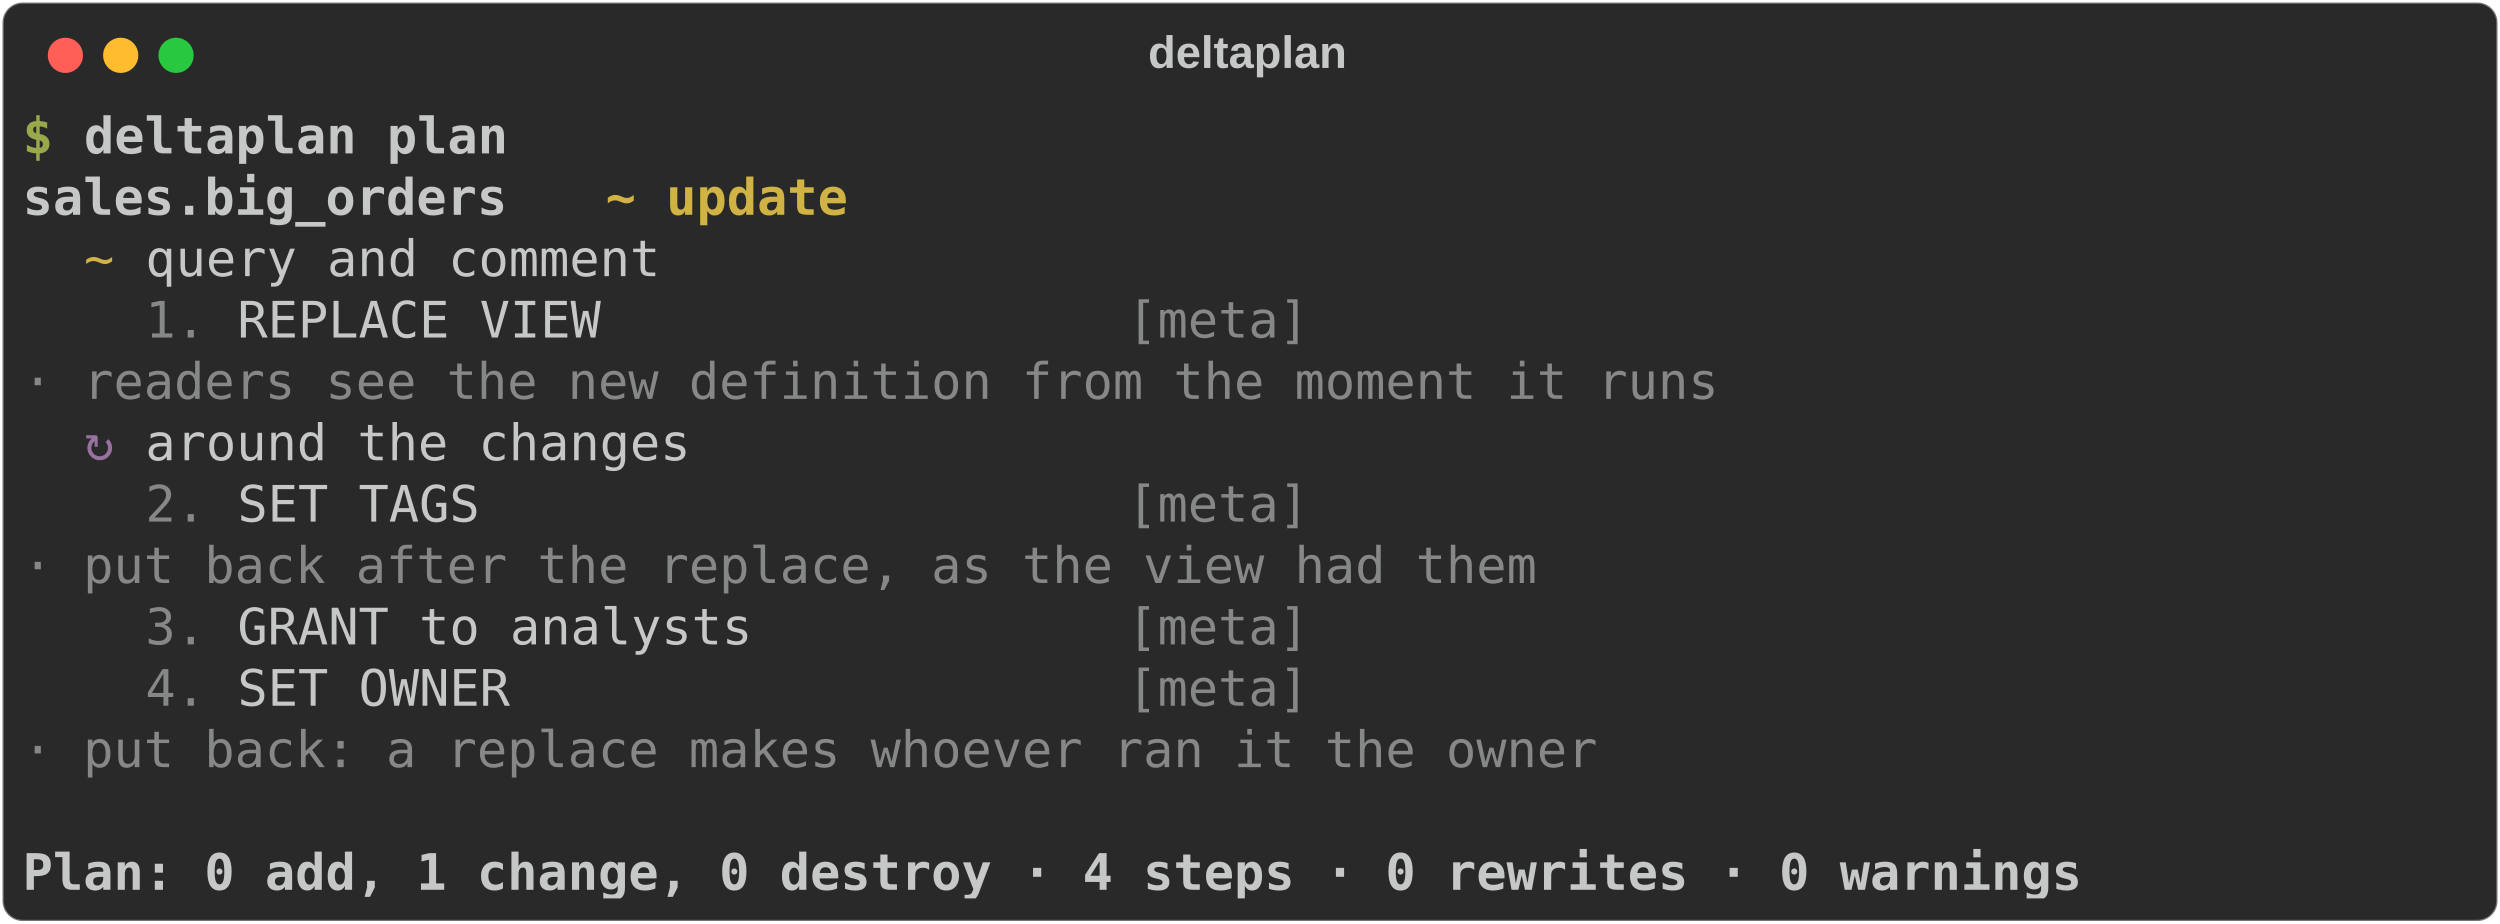
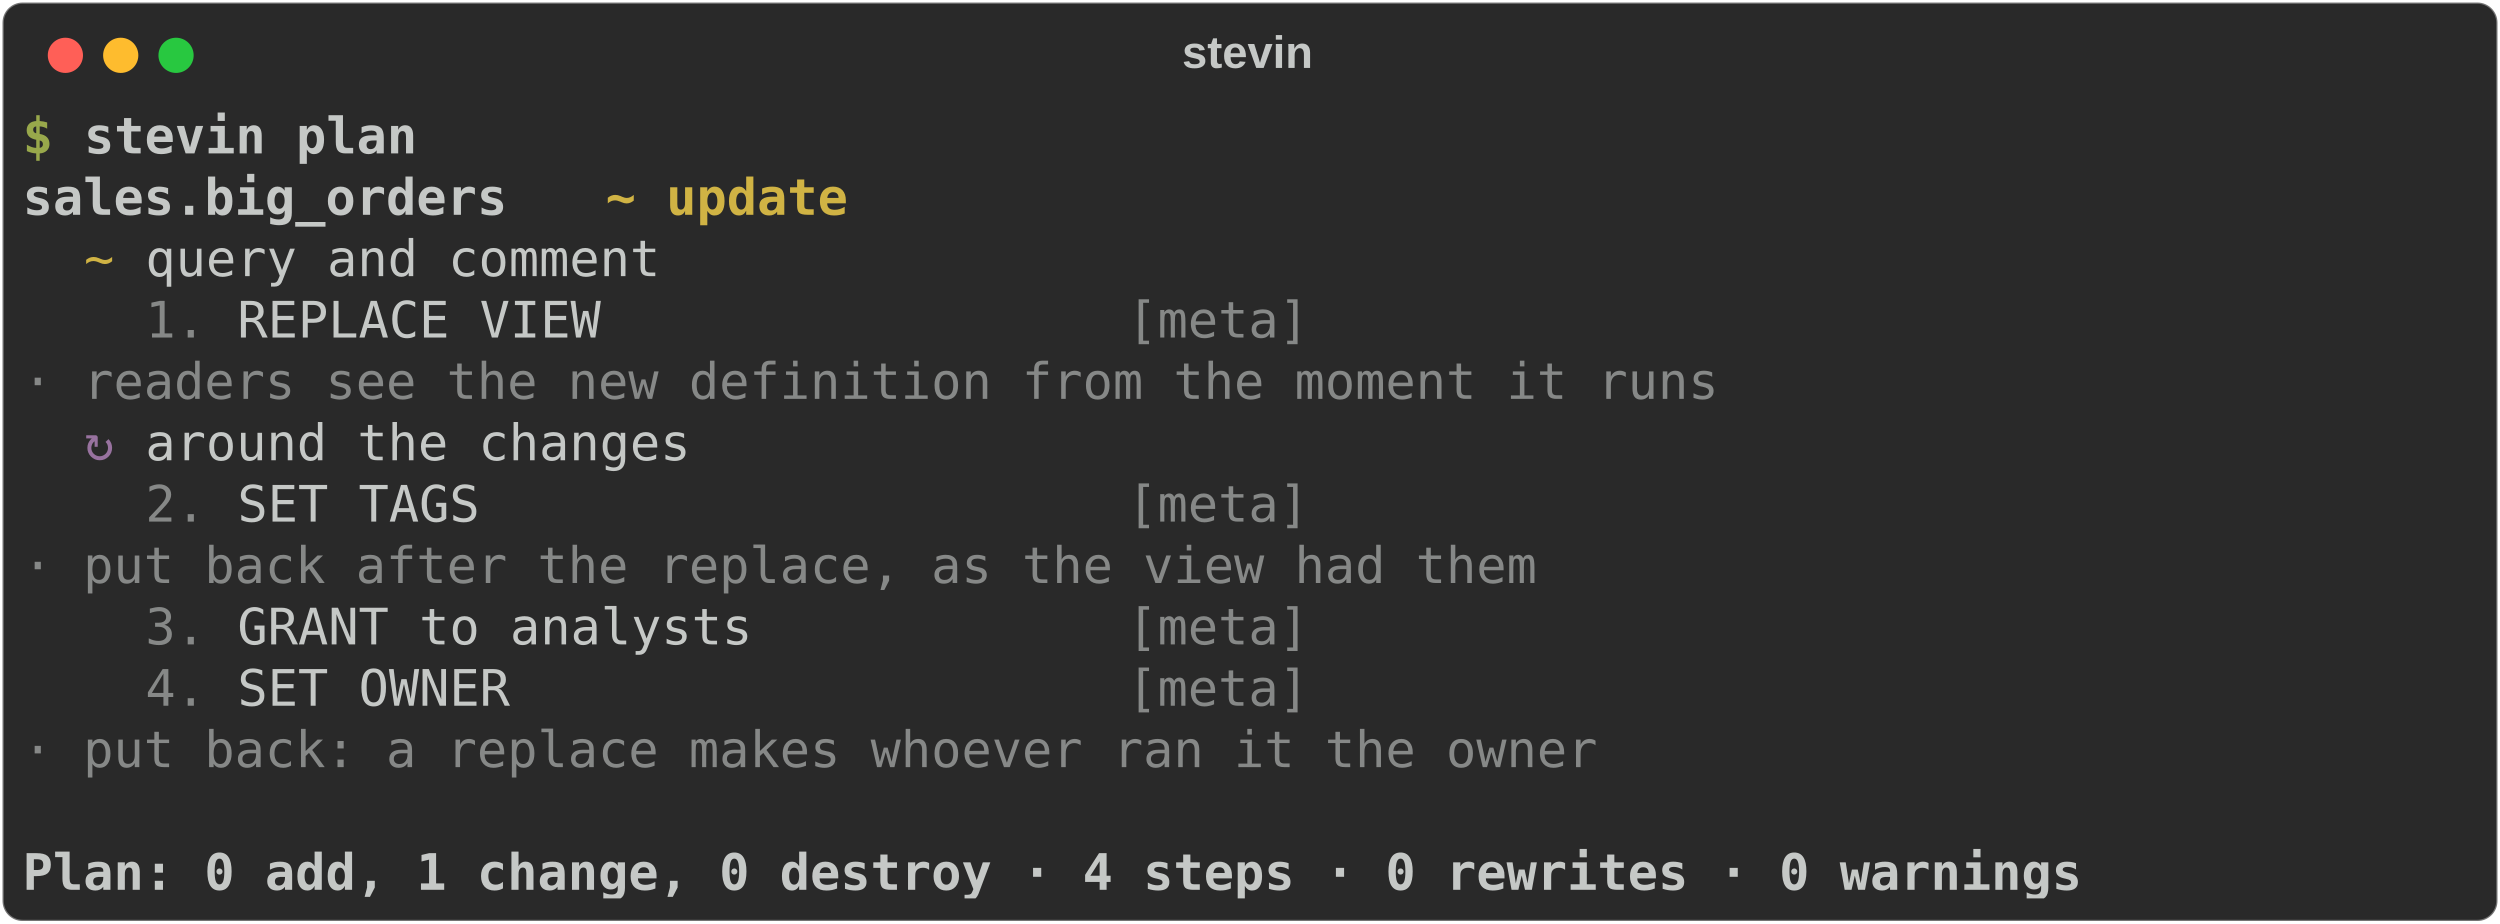
<svg xmlns="http://www.w3.org/2000/svg" class="rich-terminal" viewBox="0 0 994 367.2">
  <style>

    @font-face {
        font-family: "Fira Code";
        src: local("FiraCode-Regular"),
                url("https://cdnjs.cloudflare.com/ajax/libs/firacode/6.2.0/woff2/FiraCode-Regular.woff2") format("woff2"),
                url("https://cdnjs.cloudflare.com/ajax/libs/firacode/6.2.0/woff/FiraCode-Regular.woff") format("woff");
        font-style: normal;
        font-weight: 400;
    }
    @font-face {
        font-family: "Fira Code";
        src: local("FiraCode-Bold"),
                url("https://cdnjs.cloudflare.com/ajax/libs/firacode/6.2.0/woff2/FiraCode-Bold.woff2") format("woff2"),
                url("https://cdnjs.cloudflare.com/ajax/libs/firacode/6.2.0/woff/FiraCode-Bold.woff") format("woff");
        font-style: bold;
        font-weight: 700;
    }

    .dp-feature-views-matrix {
        font-family: Fira Code, monospace;
        font-size: 20px;
        line-height: 24.4px;
        font-variant-east-asian: full-width;
    }

    .dp-feature-views-title {
        font-size: 18px;
        font-weight: bold;
        font-family: arial;
    }

    .dp-feature-views-r1 { fill: #98a84b;font-weight: bold }
.dp-feature-views-r2 { fill: #c5c8c6;font-weight: bold }
.dp-feature-views-r3 { fill: #c5c8c6 }
.dp-feature-views-r4 { fill: #d0b344;font-weight: bold }
.dp-feature-views-r5 { fill: #d0b344 }
.dp-feature-views-r6 { fill: #868887 }
.dp-feature-views-r7 { fill: #98729f }
    </style>
  <defs>
    <clipPath id="dp-feature-views-clip-terminal">
      <rect x="0" y="0" width="975.0" height="316.2" />
    </clipPath>
    <clipPath id="dp-feature-views-line-0">
      <rect x="0" y="1.5" width="976" height="24.65" />
    </clipPath>
    <clipPath id="dp-feature-views-line-1">
      <rect x="0" y="25.9" width="976" height="24.65" />
    </clipPath>
    <clipPath id="dp-feature-views-line-2">
      <rect x="0" y="50.3" width="976" height="24.65" />
    </clipPath>
    <clipPath id="dp-feature-views-line-3">
      <rect x="0" y="74.7" width="976" height="24.65" />
    </clipPath>
    <clipPath id="dp-feature-views-line-4">
      <rect x="0" y="99.1" width="976" height="24.65" />
    </clipPath>
    <clipPath id="dp-feature-views-line-5">
      <rect x="0" y="123.5" width="976" height="24.65" />
    </clipPath>
    <clipPath id="dp-feature-views-line-6">
      <rect x="0" y="147.9" width="976" height="24.65" />
    </clipPath>
    <clipPath id="dp-feature-views-line-7">
      <rect x="0" y="172.3" width="976" height="24.65" />
    </clipPath>
    <clipPath id="dp-feature-views-line-8">
      <rect x="0" y="196.7" width="976" height="24.65" />
    </clipPath>
    <clipPath id="dp-feature-views-line-9">
      <rect x="0" y="221.1" width="976" height="24.65" />
    </clipPath>
    <clipPath id="dp-feature-views-line-10">
      <rect x="0" y="245.5" width="976" height="24.65" />
    </clipPath>
    <clipPath id="dp-feature-views-line-11">
      <rect x="0" y="269.9" width="976" height="24.65" />
    </clipPath>
  </defs>
  <rect fill="#292929" stroke="rgba(255,255,255,0.35)" stroke-width="1" x="1" y="1" width="992" height="365.2" rx="8" />
-   <text class="dp-feature-views-title" fill="#c5c8c6" text-anchor="middle" x="496" y="27">deltaplan</text>
+   <text class="dp-feature-views-title" fill="#c5c8c6" text-anchor="middle" x="496" y="27">stevin</text>
  <g transform="translate(26,22)">
    <circle cx="0" cy="0" r="7" fill="#ff5f57" />
    <circle cx="22" cy="0" r="7" fill="#febc2e" />
    <circle cx="44" cy="0" r="7" fill="#28c840" />
  </g>
  <g transform="translate(9, 41)" clip-path="url(#dp-feature-views-clip-terminal)">
    <g class="dp-feature-views-matrix">
      <text class="dp-feature-views-r1" x="0" y="20" textLength="24.4" clip-path="url(#dp-feature-views-line-0)">$ </text>
-       <text class="dp-feature-views-r2" x="24.4" y="20" textLength="170.8" clip-path="url(#dp-feature-views-line-0)">deltaplan plan</text>
+       <text class="dp-feature-views-r2" x="24.4" y="20" textLength="134.2" clip-path="url(#dp-feature-views-line-0)">stevin plan</text>
      <text class="dp-feature-views-r3" x="976" y="20" textLength="12.2" clip-path="url(#dp-feature-views-line-0)">
</text>
      <text class="dp-feature-views-r2" x="0" y="44.4" textLength="231.8" clip-path="url(#dp-feature-views-line-1)">sales.big_orders   </text>
      <text class="dp-feature-views-r4" x="231.8" y="44.4" textLength="97.6" clip-path="url(#dp-feature-views-line-1)">~ update</text>
      <text class="dp-feature-views-r3" x="976" y="44.4" textLength="12.2" clip-path="url(#dp-feature-views-line-1)">
</text>
      <text class="dp-feature-views-r5" x="24.4" y="68.8" textLength="24.4" clip-path="url(#dp-feature-views-line-2)">~ </text>
      <text class="dp-feature-views-r3" x="48.8" y="68.8" textLength="207.4" clip-path="url(#dp-feature-views-line-2)">query and comment</text>
      <text class="dp-feature-views-r3" x="976" y="68.8" textLength="12.2" clip-path="url(#dp-feature-views-line-2)">
</text>
      <text class="dp-feature-views-r6" x="48.8" y="93.2" textLength="36.6" clip-path="url(#dp-feature-views-line-3)">1. </text>
      <text class="dp-feature-views-r3" x="85.4" y="93.2" textLength="353.8" clip-path="url(#dp-feature-views-line-3)">REPLACE VIEW                 </text>
      <text class="dp-feature-views-r6" x="439.2" y="93.2" textLength="73.2" clip-path="url(#dp-feature-views-line-3)">[meta]</text>
      <text class="dp-feature-views-r3" x="976" y="93.2" textLength="12.2" clip-path="url(#dp-feature-views-line-3)">
</text>
      <text class="dp-feature-views-r6" x="0" y="117.6" textLength="768.6" clip-path="url(#dp-feature-views-line-4)">       · readers see the new definition from the moment it runs</text>
      <text class="dp-feature-views-r3" x="976" y="117.6" textLength="12.2" clip-path="url(#dp-feature-views-line-4)">
</text>
      <text class="dp-feature-views-r7" x="24.4" y="142" textLength="24.4" clip-path="url(#dp-feature-views-line-5)">↻ </text>
      <text class="dp-feature-views-r3" x="48.8" y="142" textLength="219.6" clip-path="url(#dp-feature-views-line-5)">around the changes</text>
      <text class="dp-feature-views-r3" x="976" y="142" textLength="12.2" clip-path="url(#dp-feature-views-line-5)">
</text>
      <text class="dp-feature-views-r6" x="48.8" y="166.4" textLength="36.6" clip-path="url(#dp-feature-views-line-6)">2. </text>
      <text class="dp-feature-views-r3" x="85.4" y="166.4" textLength="353.8" clip-path="url(#dp-feature-views-line-6)">SET TAGS                     </text>
      <text class="dp-feature-views-r6" x="439.2" y="166.4" textLength="73.2" clip-path="url(#dp-feature-views-line-6)">[meta]</text>
      <text class="dp-feature-views-r3" x="976" y="166.4" textLength="12.2" clip-path="url(#dp-feature-views-line-6)">
</text>
      <text class="dp-feature-views-r6" x="0" y="190.8" textLength="695.4" clip-path="url(#dp-feature-views-line-7)">       · put back after the replace, as the view had them</text>
      <text class="dp-feature-views-r3" x="976" y="190.8" textLength="12.2" clip-path="url(#dp-feature-views-line-7)">
</text>
      <text class="dp-feature-views-r6" x="48.8" y="215.2" textLength="36.6" clip-path="url(#dp-feature-views-line-8)">3. </text>
      <text class="dp-feature-views-r3" x="85.4" y="215.2" textLength="353.8" clip-path="url(#dp-feature-views-line-8)">GRANT to analysts            </text>
      <text class="dp-feature-views-r6" x="439.2" y="215.2" textLength="73.2" clip-path="url(#dp-feature-views-line-8)">[meta]</text>
      <text class="dp-feature-views-r3" x="976" y="215.2" textLength="12.2" clip-path="url(#dp-feature-views-line-8)">
</text>
      <text class="dp-feature-views-r6" x="48.8" y="239.6" textLength="36.6" clip-path="url(#dp-feature-views-line-9)">4. </text>
      <text class="dp-feature-views-r3" x="85.4" y="239.6" textLength="353.8" clip-path="url(#dp-feature-views-line-9)">SET OWNER                    </text>
      <text class="dp-feature-views-r6" x="439.2" y="239.6" textLength="73.2" clip-path="url(#dp-feature-views-line-9)">[meta]</text>
      <text class="dp-feature-views-r3" x="976" y="239.6" textLength="12.2" clip-path="url(#dp-feature-views-line-9)">
</text>
      <text class="dp-feature-views-r6" x="0" y="264" textLength="719.8" clip-path="url(#dp-feature-views-line-10)">       · put back: a replace makes whoever ran it the owner</text>
      <text class="dp-feature-views-r3" x="976" y="264" textLength="12.2" clip-path="url(#dp-feature-views-line-10)">
</text>
      <text class="dp-feature-views-r3" x="976" y="288.4" textLength="12.2" clip-path="url(#dp-feature-views-line-11)">
</text>
      <text class="dp-feature-views-r2" x="0" y="312.8" textLength="829.6" clip-path="url(#dp-feature-views-line-12)">Plan: 0 add, 1 change, 0 destroy · 4 steps · 0 rewrites · 0 warnings</text>
      <text class="dp-feature-views-r3" x="976" y="312.8" textLength="12.2" clip-path="url(#dp-feature-views-line-12)">
</text>
    </g>
  </g>
</svg>
